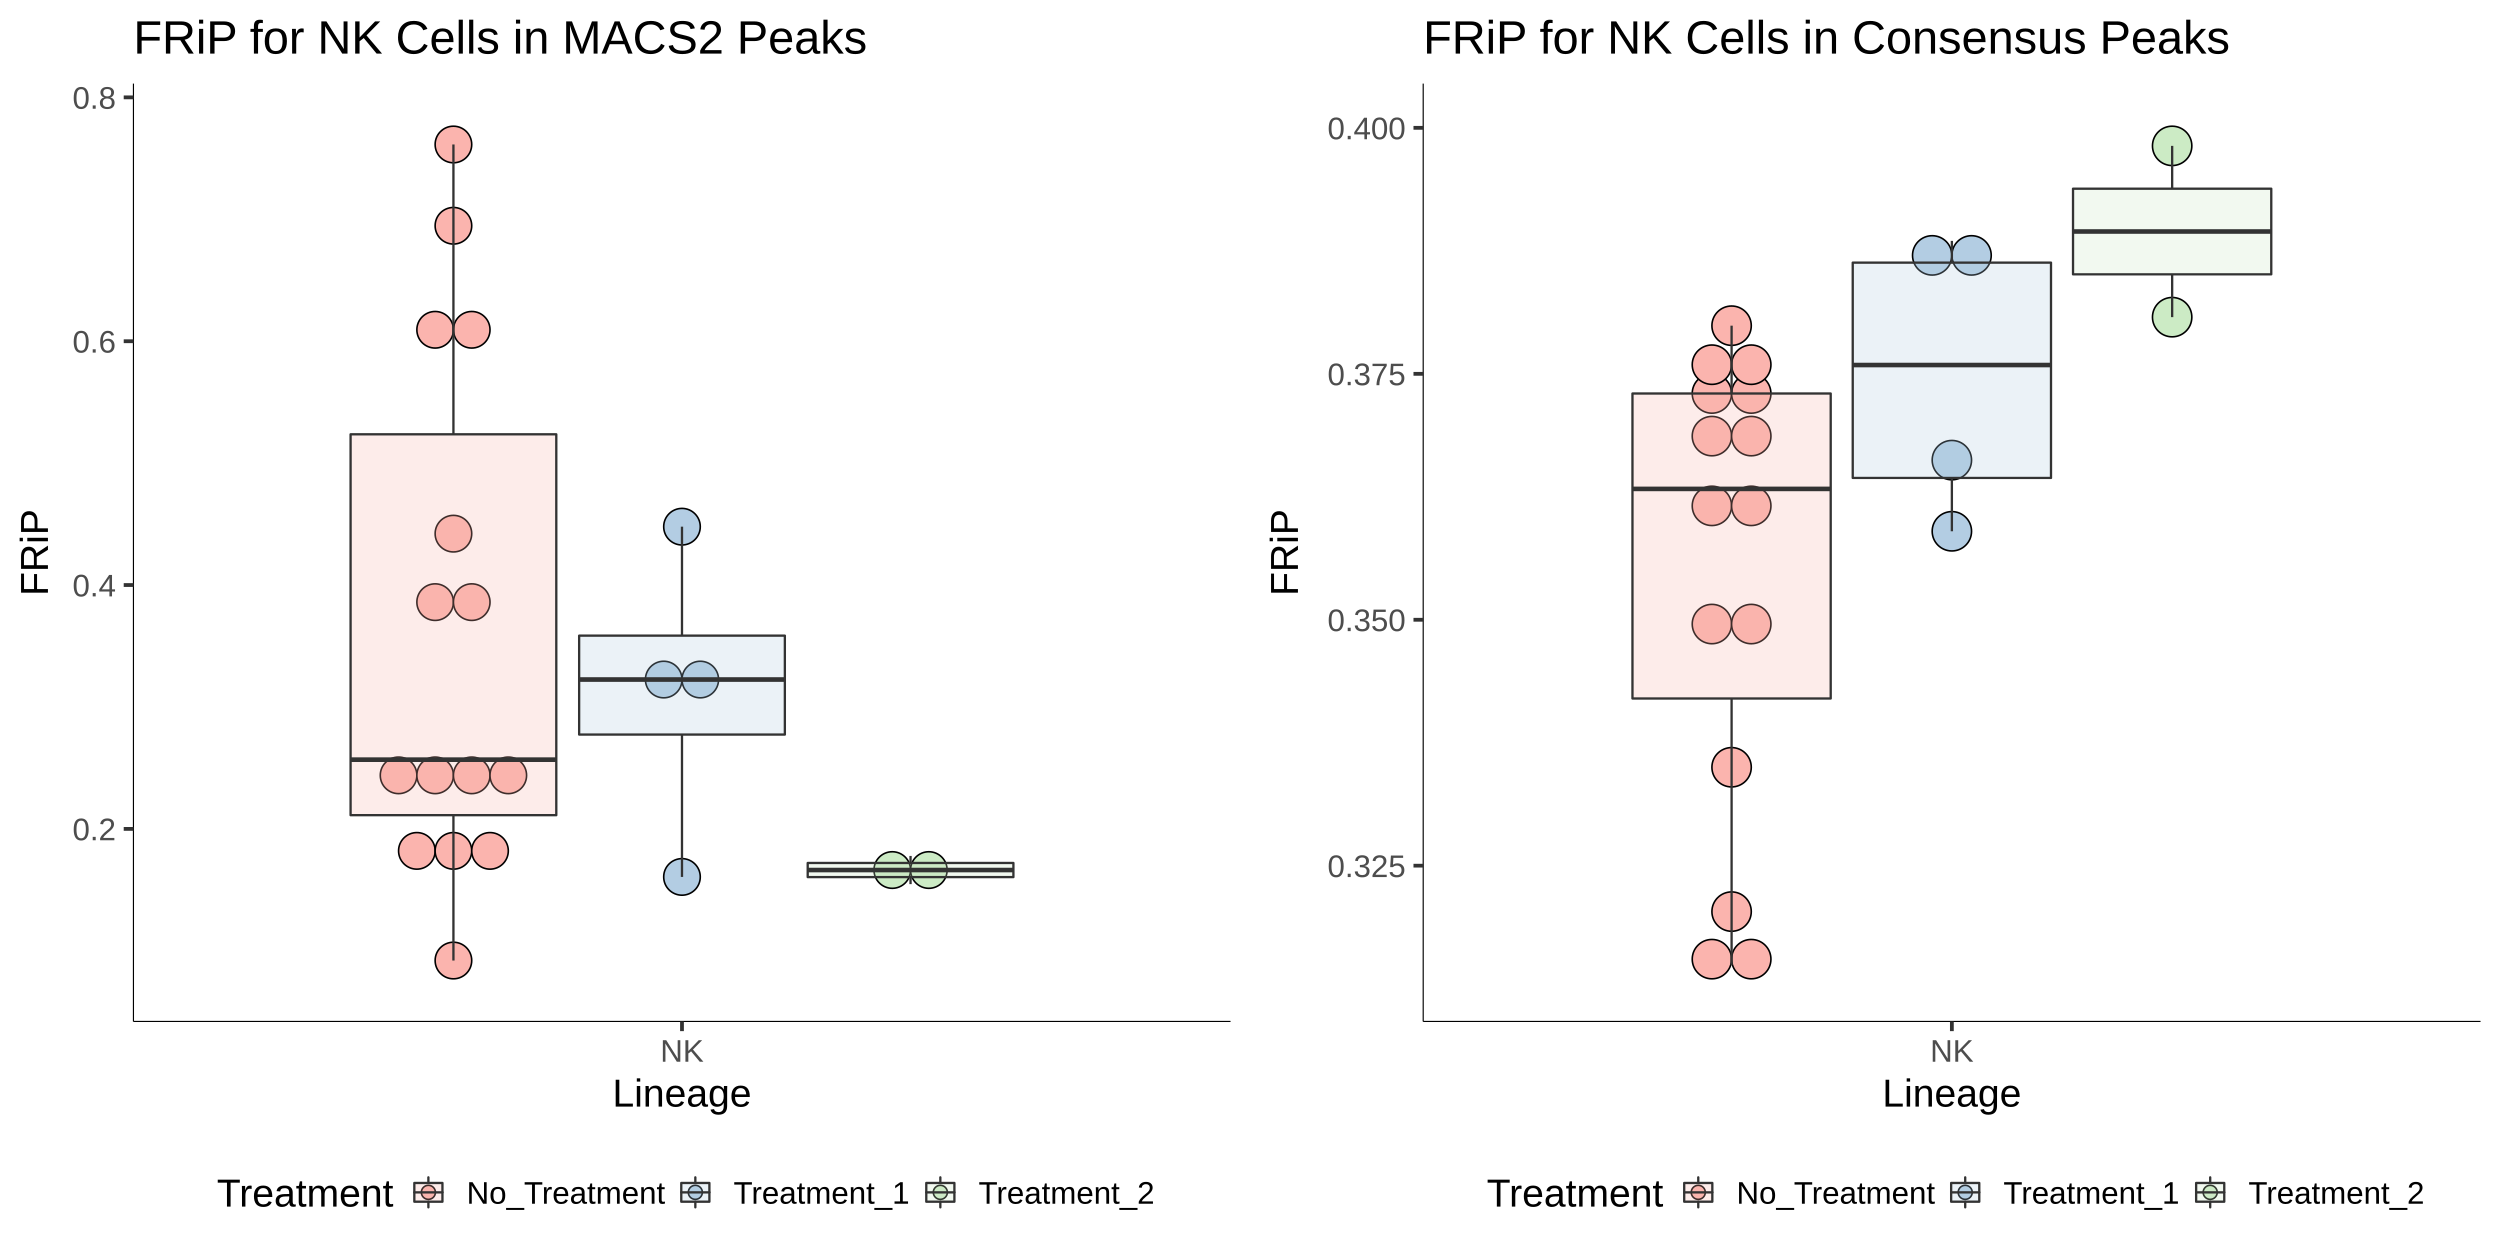
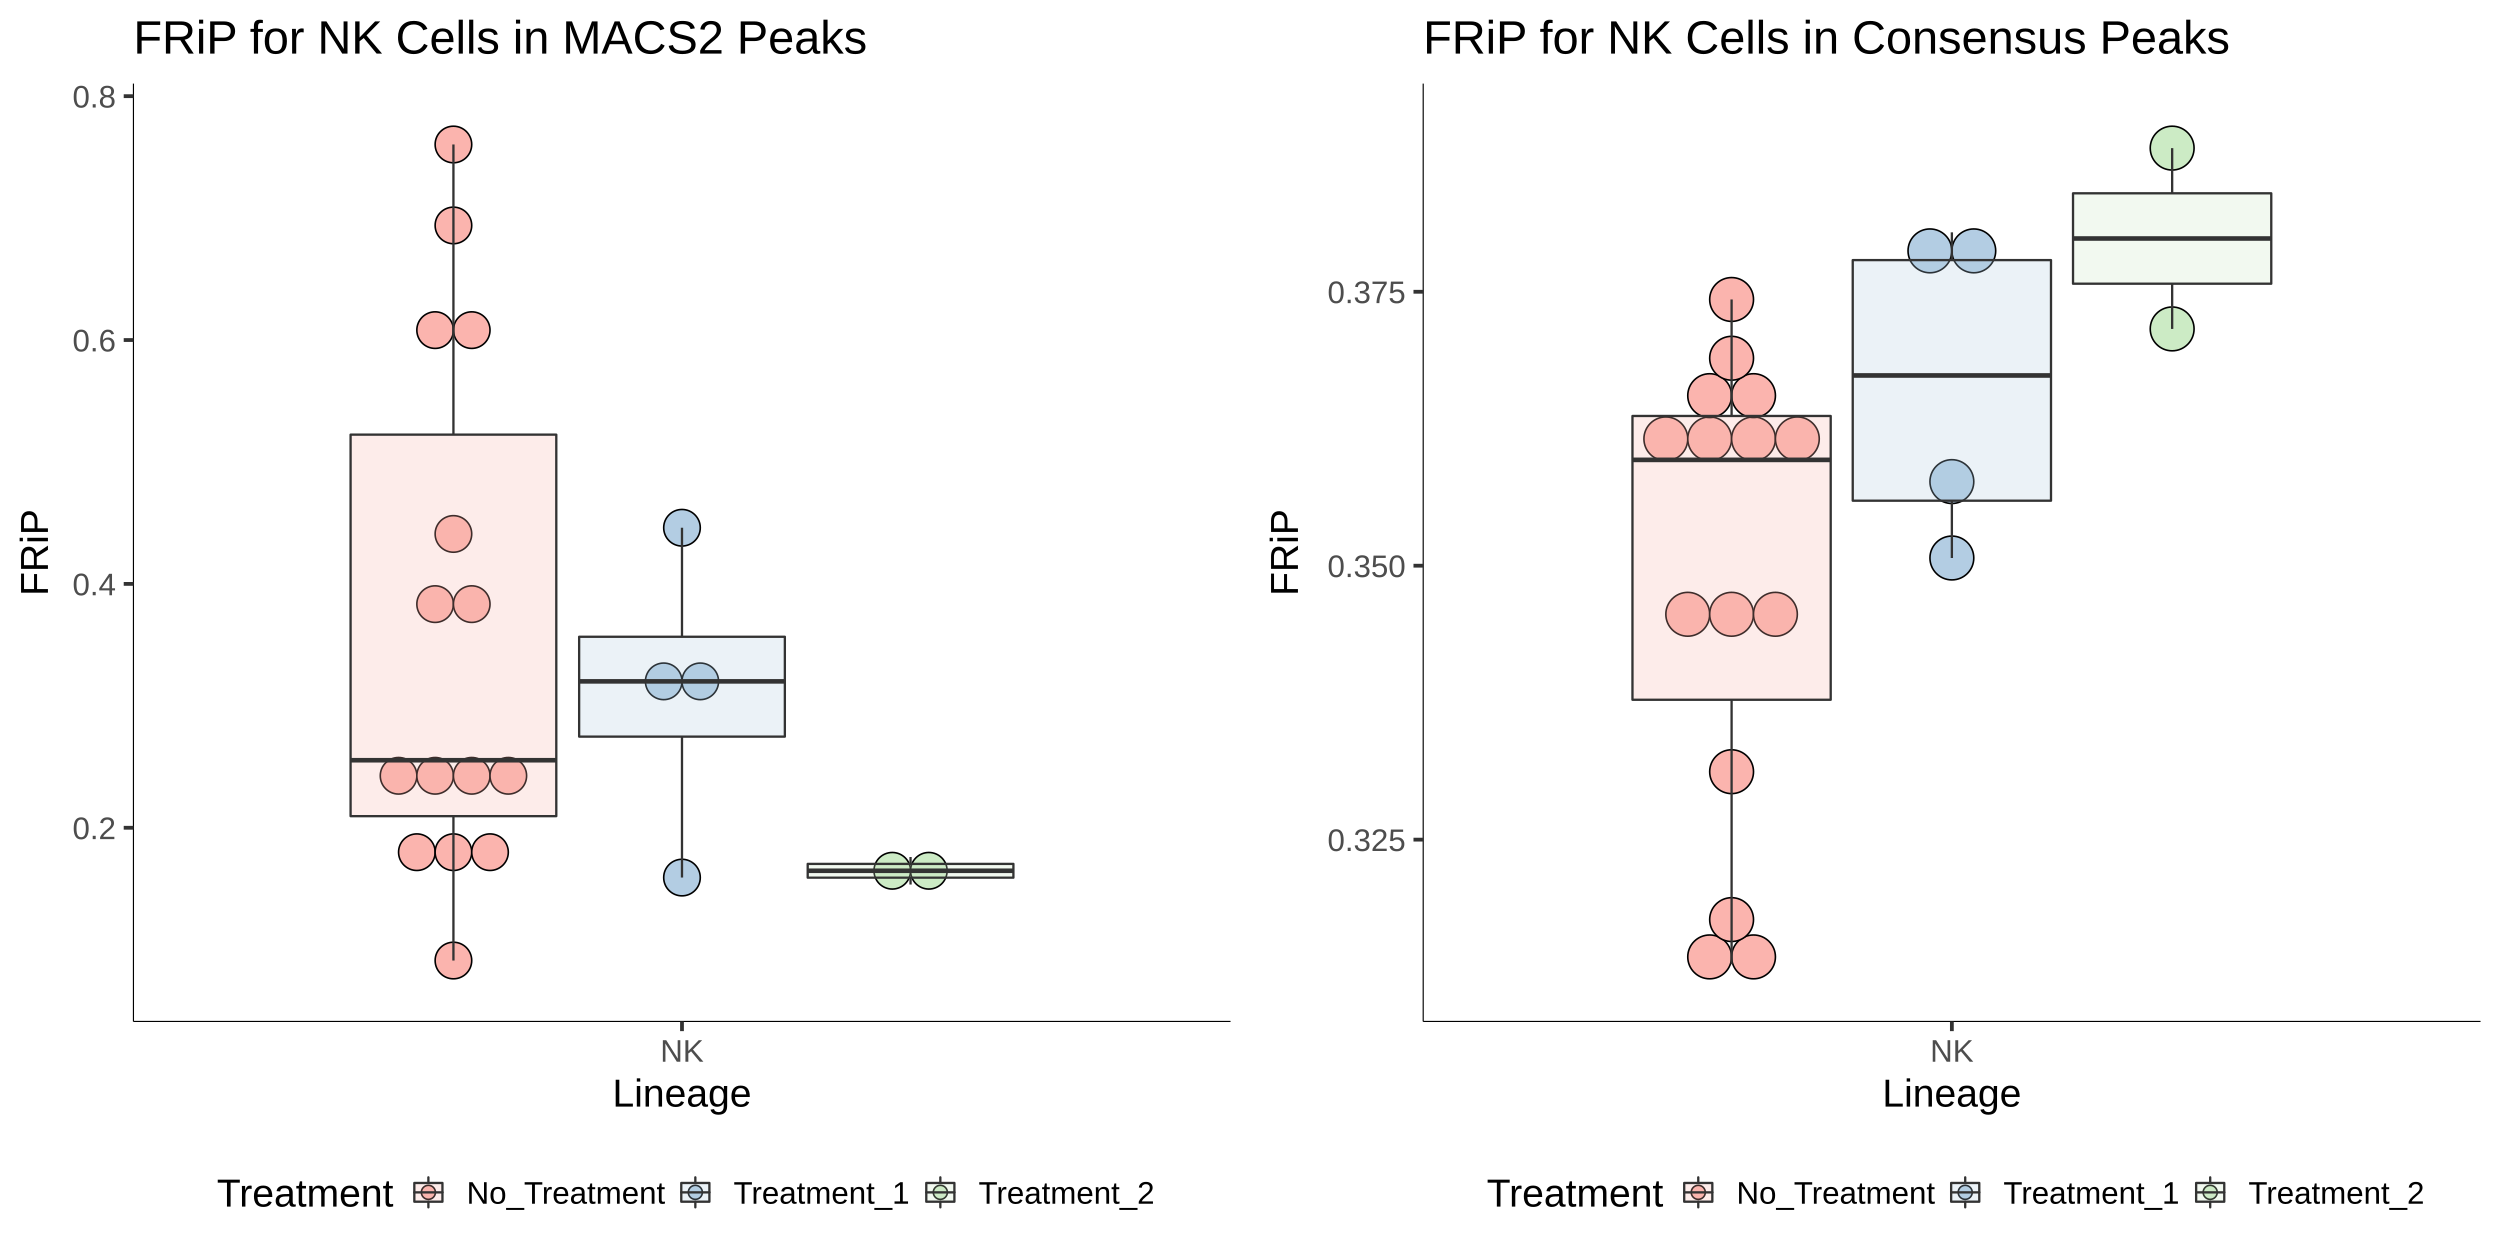
<svg xmlns="http://www.w3.org/2000/svg" class="svglite" width="1152.00pt" height="576.00pt" viewBox="0 0 1152.00 576.00">
  <defs>
    <style type="text/css">
    .svglite line, .svglite polyline, .svglite polygon, .svglite path, .svglite rect, .svglite circle {
      fill: none;
      stroke: #000000;
      stroke-linecap: round;
      stroke-linejoin: round;
      stroke-miterlimit: 10.00;
    }
  </style>
  </defs>
  <rect width="100%" height="100%" style="stroke: none; fill: none;" />
  <defs>
    <clipPath id="cpMC4wMHwxMTUyLjAwfDAuMDB8NTc2LjAw">
      <rect x="0.00" y="0.00" width="1152.00" height="576.00" />
    </clipPath>
  </defs>
  <g clip-path="url(#cpMC4wMHwxMTUyLjAwfDAuMDB8NTc2LjAw)">
</g>
  <defs>
    <clipPath id="cpMC4wMHw1NzYuMDB8MC4wMHw1NzYuMDA=">
      <rect x="0.00" y="0.00" width="576.00" height="576.00" />
    </clipPath>
  </defs>
  <g clip-path="url(#cpMC4wMHw1NzYuMDB8MC4wMHw1NzYuMDA=)">
    <rect x="0.00" y="0.00" width="576.00" height="576.00" style="stroke-width: 1.75; stroke: #FFFFFF; fill: #FFFFFF;" />
  </g>
  <g clip-path="url(#cpMC4wMHwxMTUyLjAwfDAuMDB8NTc2LjAw)">
</g>
  <defs>
    <clipPath id="cpNjEuNDl8NTY3LjAzfDM4LjUxfDQ3MC42OA==">
      <rect x="61.49" y="38.51" width="505.54" height="432.17" />
    </clipPath>
  </defs>
  <g clip-path="url(#cpNjEuNDl8NTY3LjAzfDM4LjUxfDQ3MC42OA==)">
    <rect x="61.49" y="38.51" width="505.54" height="432.17" style="stroke-width: 1.75; stroke: none; fill: #FFFFFF;" />
    <circle cx="208.94" cy="442.61" r="8.43" style="stroke-width: 0.75; fill: #FBB4AE;" />
-     <circle cx="192.09" cy="392.08" r="8.43" style="stroke-width: 0.75; fill: #FBB4AE;" />
-     <circle cx="208.94" cy="392.08" r="8.43" style="stroke-width: 0.75; fill: #FBB4AE;" />
-     <circle cx="225.80" cy="392.08" r="8.43" style="stroke-width: 0.75; fill: #FBB4AE;" />
-     <circle cx="183.66" cy="357.28" r="8.43" style="stroke-width: 0.75; fill: #FBB4AE;" />
-     <circle cx="200.52" cy="357.28" r="8.43" style="stroke-width: 0.75; fill: #FBB4AE;" />
-     <circle cx="217.37" cy="357.28" r="8.43" style="stroke-width: 0.75; fill: #FBB4AE;" />
-     <circle cx="234.22" cy="357.28" r="8.43" style="stroke-width: 0.75; fill: #FBB4AE;" />
-     <circle cx="200.52" cy="277.46" r="8.43" style="stroke-width: 0.75; fill: #FBB4AE;" />
-     <circle cx="217.37" cy="277.46" r="8.43" style="stroke-width: 0.75; fill: #FBB4AE;" />
-     <circle cx="208.94" cy="245.91" r="8.43" style="stroke-width: 0.75; fill: #FBB4AE;" />
-     <circle cx="200.52" cy="151.96" r="8.43" style="stroke-width: 0.75; fill: #FBB4AE;" />
-     <circle cx="217.37" cy="151.96" r="8.43" style="stroke-width: 0.75; fill: #FBB4AE;" />
-     <circle cx="208.94" cy="104.03" r="8.43" style="stroke-width: 0.75; fill: #FBB4AE;" />
+     <circle cx="192.09" cy="392.69" r="8.43" style="stroke-width: 0.75; fill: #FBB4AE;" />
+     <circle cx="208.94" cy="392.69" r="8.43" style="stroke-width: 0.75; fill: #FBB4AE;" />
+     <circle cx="225.80" cy="392.69" r="8.43" style="stroke-width: 0.75; fill: #FBB4AE;" />
+     <circle cx="183.66" cy="357.48" r="8.43" style="stroke-width: 0.75; fill: #FBB4AE;" />
+     <circle cx="200.51" cy="357.48" r="8.43" style="stroke-width: 0.75; fill: #FBB4AE;" />
+     <circle cx="217.37" cy="357.48" r="8.43" style="stroke-width: 0.75; fill: #FBB4AE;" />
+     <circle cx="234.23" cy="357.48" r="8.43" style="stroke-width: 0.75; fill: #FBB4AE;" />
+     <circle cx="200.51" cy="278.38" r="8.43" style="stroke-width: 0.75; fill: #FBB4AE;" />
+     <circle cx="217.37" cy="278.38" r="8.43" style="stroke-width: 0.75; fill: #FBB4AE;" />
+     <circle cx="208.94" cy="246.04" r="8.43" style="stroke-width: 0.75; fill: #FBB4AE;" />
+     <circle cx="200.51" cy="152.12" r="8.43" style="stroke-width: 0.75; fill: #FBB4AE;" />
+     <circle cx="217.37" cy="152.12" r="8.43" style="stroke-width: 0.75; fill: #FBB4AE;" />
+     <circle cx="208.94" cy="103.88" r="8.43" style="stroke-width: 0.75; fill: #FBB4AE;" />
    <circle cx="208.94" cy="66.58" r="8.43" style="stroke-width: 0.75; fill: #FBB4AE;" />
-     <circle cx="314.26" cy="404.08" r="8.43" style="stroke-width: 0.75; fill: #B3CDE3;" />
-     <circle cx="305.84" cy="313.13" r="8.43" style="stroke-width: 0.75; fill: #B3CDE3;" />
-     <circle cx="322.69" cy="313.13" r="8.43" style="stroke-width: 0.75; fill: #B3CDE3;" />
-     <circle cx="314.26" cy="242.70" r="8.43" style="stroke-width: 0.75; fill: #B3CDE3;" />
-     <circle cx="411.16" cy="400.91" r="8.43" style="stroke-width: 0.75; fill: #CCEBC5;" />
-     <circle cx="428.01" cy="400.91" r="8.43" style="stroke-width: 0.75; fill: #CCEBC5;" />
-     <line x1="208.94" y1="200.13" x2="208.94" y2="66.58" style="stroke-width: 1.07; stroke: #333333; stroke-linecap: butt;" />
-     <line x1="208.94" y1="375.64" x2="208.94" y2="442.61" style="stroke-width: 1.07; stroke: #333333; stroke-linecap: butt;" />
-     <polygon points="161.55,200.13 161.55,375.64 256.34,375.64 256.34,200.13 161.55,200.13 " style="stroke-width: 1.07; stroke: #333333; fill: #FBB4AE; fill-opacity: 0.25;" />
-     <line x1="161.55" y1="350.05" x2="256.34" y2="350.05" style="stroke-width: 2.13; stroke: #333333; stroke-linecap: butt;" />
-     <line x1="314.26" y1="292.91" x2="314.26" y2="242.70" style="stroke-width: 1.07; stroke: #333333; stroke-linecap: butt;" />
-     <line x1="314.26" y1="338.49" x2="314.26" y2="404.08" style="stroke-width: 1.07; stroke: #333333; stroke-linecap: butt;" />
-     <polygon points="266.87,292.91 266.87,338.49 361.66,338.49 361.66,292.91 266.87,292.91 " style="stroke-width: 1.07; stroke: #333333; fill: #B3CDE3; fill-opacity: 0.25;" />
-     <line x1="266.87" y1="313.13" x2="361.66" y2="313.13" style="stroke-width: 2.13; stroke: #333333; stroke-linecap: butt;" />
-     <line x1="419.58" y1="397.66" x2="419.58" y2="394.41" style="stroke-width: 1.07; stroke: #333333; stroke-linecap: butt;" />
-     <line x1="419.58" y1="404.17" x2="419.58" y2="407.42" style="stroke-width: 1.07; stroke: #333333; stroke-linecap: butt;" />
-     <polygon points="372.19,397.66 372.19,404.17 466.98,404.17 466.98,397.66 372.19,397.66 " style="stroke-width: 1.07; stroke: #333333; fill: #CCEBC5; fill-opacity: 0.25;" />
-     <line x1="372.19" y1="400.91" x2="466.98" y2="400.91" style="stroke-width: 2.13; stroke: #333333; stroke-linecap: butt;" />
+     <circle cx="314.26" cy="404.38" r="8.43" style="stroke-width: 0.75; fill: #B3CDE3;" />
+     <circle cx="305.84" cy="313.97" r="8.43" style="stroke-width: 0.75; fill: #B3CDE3;" />
+     <circle cx="322.69" cy="313.97" r="8.43" style="stroke-width: 0.75; fill: #B3CDE3;" />
+     <circle cx="314.26" cy="243.19" r="8.43" style="stroke-width: 0.75; fill: #B3CDE3;" />
+     <circle cx="411.16" cy="401.25" r="8.43" style="stroke-width: 0.75; fill: #CCEBC5;" />
+     <circle cx="428.01" cy="401.25" r="8.43" style="stroke-width: 0.75; fill: #CCEBC5;" />
+     <line x1="208.94" y1="200.29" x2="208.94" y2="66.58" style="stroke-width: 1.07; stroke: #333333; stroke-linecap: butt;" />
+     <line x1="208.94" y1="376.08" x2="208.94" y2="442.61" style="stroke-width: 1.07; stroke: #333333; stroke-linecap: butt;" />
+     <polygon points="161.55,200.29 161.55,376.08 256.34,376.08 256.34,200.29 161.55,200.29 " style="stroke-width: 1.07; stroke: #333333; fill: #FBB4AE; fill-opacity: 0.25;" />
+     <line x1="161.55" y1="350.32" x2="256.34" y2="350.32" style="stroke-width: 2.13; stroke: #333333; stroke-linecap: butt;" />
+     <line x1="314.26" y1="293.42" x2="314.26" y2="243.19" style="stroke-width: 1.07; stroke: #333333; stroke-linecap: butt;" />
+     <line x1="314.26" y1="339.43" x2="314.26" y2="404.38" style="stroke-width: 1.07; stroke: #333333; stroke-linecap: butt;" />
+     <polygon points="266.87,293.42 266.87,339.43 361.66,339.43 361.66,293.42 266.87,293.42 " style="stroke-width: 1.07; stroke: #333333; fill: #B3CDE3; fill-opacity: 0.25;" />
+     <line x1="266.87" y1="313.97" x2="361.66" y2="313.97" style="stroke-width: 2.13; stroke: #333333; stroke-linecap: butt;" />
+     <line x1="419.58" y1="398.08" x2="419.58" y2="394.90" style="stroke-width: 1.07; stroke: #333333; stroke-linecap: butt;" />
+     <line x1="419.58" y1="404.43" x2="419.58" y2="407.60" style="stroke-width: 1.07; stroke: #333333; stroke-linecap: butt;" />
+     <polygon points="372.19,398.08 372.19,404.43 466.98,404.43 466.98,398.08 372.19,398.08 " style="stroke-width: 1.07; stroke: #333333; fill: #CCEBC5; fill-opacity: 0.25;" />
+     <line x1="372.19" y1="401.25" x2="466.98" y2="401.25" style="stroke-width: 2.13; stroke: #333333; stroke-linecap: butt;" />
  </g>
  <g clip-path="url(#cpMC4wMHwxMTUyLjAwfDAuMDB8NTc2LjAw)">
    <polyline points="61.49,470.68 61.49,38.51 " style="stroke-width: 0.53; stroke-linecap: butt;" />
-     <text x="53.42" y="387.19" text-anchor="end" style="font-size: 14.40px; fill: #4D4D4D; font-family: Arimo;" textLength="22.89px" lengthAdjust="spacingAndGlyphs">0.2</text>
-     <text x="53.42" y="274.83" text-anchor="end" style="font-size: 14.40px; fill: #4D4D4D; font-family: Arimo;" textLength="22.89px" lengthAdjust="spacingAndGlyphs">0.4</text>
-     <text x="53.42" y="162.48" text-anchor="end" style="font-size: 14.40px; fill: #4D4D4D; font-family: Arimo;" textLength="22.89px" lengthAdjust="spacingAndGlyphs">0.6</text>
-     <text x="53.42" y="50.12" text-anchor="end" style="font-size: 14.40px; fill: #4D4D4D; font-family: Arimo;" textLength="22.89px" lengthAdjust="spacingAndGlyphs">0.8</text>
-     <polyline points="57.01,381.95 61.49,381.95 " style="stroke-width: 1.75; stroke: #333333; stroke-linecap: butt;" />
-     <polyline points="57.01,269.59 61.49,269.59 " style="stroke-width: 1.75; stroke: #333333; stroke-linecap: butt;" />
-     <polyline points="57.01,157.23 61.49,157.23 " style="stroke-width: 1.75; stroke: #333333; stroke-linecap: butt;" />
-     <polyline points="57.01,44.87 61.49,44.87 " style="stroke-width: 1.75; stroke: #333333; stroke-linecap: butt;" />
+     <text x="53.42" y="386.68" text-anchor="end" style="font-size: 14.40px; fill: #4D4D4D; font-family: Arimo;" textLength="22.89px" lengthAdjust="spacingAndGlyphs">0.2</text>
+     <text x="53.42" y="274.31" text-anchor="end" style="font-size: 14.40px; fill: #4D4D4D; font-family: Arimo;" textLength="22.89px" lengthAdjust="spacingAndGlyphs">0.4</text>
+     <text x="53.42" y="161.94" text-anchor="end" style="font-size: 14.40px; fill: #4D4D4D; font-family: Arimo;" textLength="22.89px" lengthAdjust="spacingAndGlyphs">0.6</text>
+     <text x="53.42" y="49.56" text-anchor="end" style="font-size: 14.40px; fill: #4D4D4D; font-family: Arimo;" textLength="22.89px" lengthAdjust="spacingAndGlyphs">0.8</text>
+     <polyline points="57.01,381.44 61.49,381.44 " style="stroke-width: 1.75; stroke: #333333; stroke-linecap: butt;" />
+     <polyline points="57.01,269.06 61.49,269.06 " style="stroke-width: 1.75; stroke: #333333; stroke-linecap: butt;" />
+     <polyline points="57.01,156.69 61.49,156.69 " style="stroke-width: 1.75; stroke: #333333; stroke-linecap: butt;" />
+     <polyline points="57.01,44.32 61.49,44.32 " style="stroke-width: 1.75; stroke: #333333; stroke-linecap: butt;" />
    <polyline points="61.49,470.68 567.03,470.68 " style="stroke-width: 0.53; stroke-linecap: butt;" />
    <polyline points="314.26,475.16 314.26,470.68 " style="stroke-width: 1.75; stroke: #333333; stroke-linecap: butt;" />
    <text x="314.26" y="489.24" text-anchor="middle" style="font-size: 14.40px; fill: #4D4D4D; font-family: Arimo;" textLength="20.20px" lengthAdjust="spacingAndGlyphs">NK</text>
    <text x="314.26" y="509.93" text-anchor="middle" style="font-size: 18.00px; font-family: Arimo;" textLength="71.04px" lengthAdjust="spacingAndGlyphs">Lineage</text>
    <text transform="translate(22.09,254.60) rotate(-90)" text-anchor="middle" style="font-size: 18.00px; font-family: Arimo;" textLength="38.72px" lengthAdjust="spacingAndGlyphs">FRiP</text>
    <rect x="90.96" y="531.82" width="446.60" height="35.21" style="stroke-width: 1.75; stroke: none; fill: #FFFFFF;" />
    <text x="99.93" y="555.99" style="font-size: 18.00px; font-family: Arimo;" textLength="91.58px" lengthAdjust="spacingAndGlyphs">Treatment</text>
    <rect x="188.76" y="540.79" width="17.28" height="17.28" style="stroke-width: 1.75; stroke: none; fill: #FFFFFF;" />
    <circle cx="197.40" cy="549.43" r="3.24" style="stroke-width: 0.75; fill: #FBB4AE;" />
    <polyline points="197.40,556.34 197.40,553.75 " style="stroke-width: 1.07; stroke: #333333;" />
    <polyline points="197.40,545.11 197.40,542.52 " style="stroke-width: 1.07; stroke: #333333;" />
    <rect x="190.92" y="545.11" width="12.96" height="8.64" style="stroke-width: 1.07; stroke: #333333; fill: #FBB4AE; fill-opacity: 0.25;" />
    <polyline points="190.92,549.43 203.88,549.43 " style="stroke-width: 1.07; stroke: #333333;" />
    <rect x="311.77" y="540.79" width="17.28" height="17.28" style="stroke-width: 1.75; stroke: none; fill: #FFFFFF;" />
    <circle cx="320.41" cy="549.43" r="3.24" style="stroke-width: 0.75; fill: #B3CDE3;" />
    <polyline points="320.41,556.34 320.41,553.75 " style="stroke-width: 1.07; stroke: #333333;" />
    <polyline points="320.41,545.11 320.41,542.52 " style="stroke-width: 1.07; stroke: #333333;" />
    <rect x="313.93" y="545.11" width="12.96" height="8.64" style="stroke-width: 1.07; stroke: #333333; fill: #B3CDE3; fill-opacity: 0.25;" />
    <polyline points="313.93,549.43 326.89,549.43 " style="stroke-width: 1.07; stroke: #333333;" />
    <rect x="424.67" y="540.79" width="17.28" height="17.28" style="stroke-width: 1.75; stroke: none; fill: #FFFFFF;" />
    <circle cx="433.31" cy="549.43" r="3.24" style="stroke-width: 0.75; fill: #CCEBC5;" />
    <polyline points="433.31,556.34 433.31,553.75 " style="stroke-width: 1.07; stroke: #333333;" />
    <polyline points="433.31,545.11 433.31,542.52 " style="stroke-width: 1.07; stroke: #333333;" />
    <rect x="426.83" y="545.11" width="12.96" height="8.64" style="stroke-width: 1.07; stroke: #333333; fill: #CCEBC5; fill-opacity: 0.25;" />
    <polyline points="426.83,549.43 439.79,549.43 " style="stroke-width: 1.07; stroke: #333333;" />
    <text x="215.01" y="554.67" style="font-size: 14.40px; font-family: Arimo;" textLength="100.01px" lengthAdjust="spacingAndGlyphs">No_Treatment</text>
    <text x="338.01" y="554.67" style="font-size: 14.40px; font-family: Arimo;" textLength="89.60px" lengthAdjust="spacingAndGlyphs">Treatment_1</text>
    <text x="450.91" y="554.67" style="font-size: 14.40px; font-family: Arimo;" textLength="89.60px" lengthAdjust="spacingAndGlyphs">Treatment_2</text>
    <text x="61.49" y="24.71" style="font-size: 21.60px; font-family: Arimo;" textLength="356.97px" lengthAdjust="spacingAndGlyphs">FRiP for NK Cells in MACS2 Peaks</text>
  </g>
  <defs>
    <clipPath id="cpNTc2LjAwfDExNTIuMDB8MC4wMHw1NzYuMDA=">
      <rect x="576.00" y="0.00" width="576.00" height="576.00" />
    </clipPath>
  </defs>
  <g clip-path="url(#cpNTc2LjAwfDExNTIuMDB8MC4wMHw1NzYuMDA=)">
    <rect x="576.00" y="0.00" width="576.00" height="576.00" style="stroke-width: 1.75; stroke: #FFFFFF; fill: #FFFFFF;" />
  </g>
  <g clip-path="url(#cpMC4wMHwxMTUyLjAwfDAuMDB8NTc2LjAw)">
</g>
  <defs>
    <clipPath id="cpNjU1LjgxfDExNDMuMDN8MzguNTF8NDcwLjY4">
      <rect x="655.81" y="38.51" width="487.22" height="432.17" />
    </clipPath>
  </defs>
  <g clip-path="url(#cpNjU1LjgxfDExNDMuMDN8MzguNTF8NDcwLjY4)">
    <rect x="655.81" y="38.51" width="487.22" height="432.17" style="stroke-width: 1.75; stroke: none; fill: #FFFFFF;" />
-     <circle cx="788.85" cy="441.97" r="9.07" style="stroke-width: 0.75; fill: #FBB4AE;" />
-     <circle cx="806.98" cy="441.97" r="9.07" style="stroke-width: 0.75; fill: #FBB4AE;" />
-     <circle cx="797.92" cy="420.06" r="9.07" style="stroke-width: 0.75; fill: #FBB4AE;" />
-     <circle cx="797.92" cy="353.55" r="9.07" style="stroke-width: 0.75; fill: #FBB4AE;" />
-     <circle cx="788.85" cy="287.56" r="9.07" style="stroke-width: 0.75; fill: #FBB4AE;" />
-     <circle cx="806.98" cy="287.56" r="9.07" style="stroke-width: 0.75; fill: #FBB4AE;" />
-     <circle cx="788.85" cy="233.10" r="9.07" style="stroke-width: 0.75; fill: #FBB4AE;" />
-     <circle cx="806.98" cy="233.10" r="9.07" style="stroke-width: 0.75; fill: #FBB4AE;" />
-     <circle cx="788.85" cy="200.96" r="9.07" style="stroke-width: 0.75; fill: #FBB4AE;" />
-     <circle cx="806.98" cy="200.96" r="9.07" style="stroke-width: 0.75; fill: #FBB4AE;" />
-     <circle cx="788.85" cy="181.33" r="9.07" style="stroke-width: 0.75; fill: #FBB4AE;" />
-     <circle cx="806.98" cy="181.33" r="9.07" style="stroke-width: 0.75; fill: #FBB4AE;" />
-     <circle cx="788.85" cy="168.05" r="9.07" style="stroke-width: 0.75; fill: #FBB4AE;" />
-     <circle cx="806.98" cy="168.05" r="9.07" style="stroke-width: 0.75; fill: #FBB4AE;" />
-     <circle cx="797.92" cy="150.08" r="9.07" style="stroke-width: 0.75; fill: #FBB4AE;" />
-     <circle cx="899.42" cy="244.81" r="9.07" style="stroke-width: 0.75; fill: #B3CDE3;" />
-     <circle cx="899.42" cy="212.03" r="9.07" style="stroke-width: 0.75; fill: #B3CDE3;" />
-     <circle cx="890.36" cy="117.68" r="9.07" style="stroke-width: 0.75; fill: #B3CDE3;" />
-     <circle cx="908.49" cy="117.68" r="9.07" style="stroke-width: 0.75; fill: #B3CDE3;" />
-     <circle cx="1000.93" cy="146.14" r="9.07" style="stroke-width: 0.75; fill: #CCEBC5;" />
-     <circle cx="1000.93" cy="67.22" r="9.07" style="stroke-width: 0.75; fill: #CCEBC5;" />
-     <line x1="797.92" y1="181.33" x2="797.92" y2="150.08" style="stroke-width: 1.07; stroke: #333333; stroke-linecap: butt;" />
-     <line x1="797.92" y1="321.87" x2="797.92" y2="444.70" style="stroke-width: 1.07; stroke: #333333; stroke-linecap: butt;" />
-     <polygon points="752.24,181.33 752.24,321.87 843.59,321.87 843.59,181.33 752.24,181.33 " style="stroke-width: 1.07; stroke: #333333; fill: #FBB4AE; fill-opacity: 0.25;" />
-     <line x1="752.24" y1="225.29" x2="843.59" y2="225.29" style="stroke-width: 2.13; stroke: #333333; stroke-linecap: butt;" />
-     <line x1="899.42" y1="121.02" x2="899.42" y2="111.00" style="stroke-width: 1.07; stroke: #333333; stroke-linecap: butt;" />
-     <line x1="899.42" y1="220.23" x2="899.42" y2="244.81" style="stroke-width: 1.07; stroke: #333333; stroke-linecap: butt;" />
-     <polygon points="853.74,121.02 853.74,220.23 945.10,220.23 945.10,121.02 853.74,121.02 " style="stroke-width: 1.07; stroke: #333333; fill: #B3CDE3; fill-opacity: 0.25;" />
-     <line x1="853.74" y1="168.20" x2="945.10" y2="168.20" style="stroke-width: 2.13; stroke: #333333; stroke-linecap: butt;" />
-     <line x1="1000.93" y1="86.95" x2="1000.93" y2="67.22" style="stroke-width: 1.07; stroke: #333333; stroke-linecap: butt;" />
-     <line x1="1000.93" y1="126.41" x2="1000.93" y2="146.14" style="stroke-width: 1.07; stroke: #333333; stroke-linecap: butt;" />
-     <polygon points="955.25,86.95 955.25,126.41 1046.60,126.41 1046.60,86.95 955.25,86.95 " style="stroke-width: 1.07; stroke: #333333; fill: #CCEBC5; fill-opacity: 0.25;" />
-     <line x1="955.25" y1="106.68" x2="1046.60" y2="106.68" style="stroke-width: 2.13; stroke: #333333; stroke-linecap: butt;" />
+     <circle cx="787.82" cy="440.94" r="10.10" style="stroke-width: 0.75; fill: #FBB4AE;" />
+     <circle cx="808.02" cy="440.94" r="10.10" style="stroke-width: 0.75; fill: #FBB4AE;" />
+     <circle cx="797.92" cy="423.75" r="10.10" style="stroke-width: 0.75; fill: #FBB4AE;" />
+     <circle cx="797.92" cy="355.60" r="10.10" style="stroke-width: 0.75; fill: #FBB4AE;" />
+     <circle cx="777.72" cy="283.06" r="10.10" style="stroke-width: 0.75; fill: #FBB4AE;" />
+     <circle cx="797.92" cy="283.06" r="10.10" style="stroke-width: 0.75; fill: #FBB4AE;" />
+     <circle cx="818.11" cy="283.06" r="10.10" style="stroke-width: 0.75; fill: #FBB4AE;" />
+     <circle cx="767.62" cy="202.23" r="10.10" style="stroke-width: 0.75; fill: #FBB4AE;" />
+     <circle cx="787.82" cy="202.23" r="10.10" style="stroke-width: 0.75; fill: #FBB4AE;" />
+     <circle cx="808.02" cy="202.23" r="10.10" style="stroke-width: 0.75; fill: #FBB4AE;" />
+     <circle cx="828.21" cy="202.23" r="10.10" style="stroke-width: 0.75; fill: #FBB4AE;" />
+     <circle cx="787.82" cy="182.31" r="10.10" style="stroke-width: 0.75; fill: #FBB4AE;" />
+     <circle cx="808.02" cy="182.31" r="10.10" style="stroke-width: 0.75; fill: #FBB4AE;" />
+     <circle cx="797.92" cy="165.08" r="10.10" style="stroke-width: 0.75; fill: #FBB4AE;" />
+     <circle cx="797.92" cy="138.00" r="10.10" style="stroke-width: 0.75; fill: #FBB4AE;" />
+     <circle cx="899.42" cy="257.12" r="10.10" style="stroke-width: 0.75; fill: #B3CDE3;" />
+     <circle cx="899.42" cy="221.92" r="10.10" style="stroke-width: 0.75; fill: #B3CDE3;" />
+     <circle cx="889.32" cy="115.60" r="10.10" style="stroke-width: 0.75; fill: #B3CDE3;" />
+     <circle cx="909.52" cy="115.60" r="10.10" style="stroke-width: 0.75; fill: #B3CDE3;" />
+     <circle cx="1000.93" cy="151.56" r="10.10" style="stroke-width: 0.75; fill: #CCEBC5;" />
+     <circle cx="1000.93" cy="68.25" r="10.10" style="stroke-width: 0.75; fill: #CCEBC5;" />
+     <line x1="797.92" y1="191.69" x2="797.92" y2="138.00" style="stroke-width: 1.07; stroke: #333333; stroke-linecap: butt;" />
+     <line x1="797.92" y1="322.45" x2="797.92" y2="444.29" style="stroke-width: 1.07; stroke: #333333; stroke-linecap: butt;" />
+     <polygon points="752.24,191.69 752.24,322.45 843.59,322.45 843.59,191.69 752.24,191.69 " style="stroke-width: 1.07; stroke: #333333; fill: #FBB4AE; fill-opacity: 0.25;" />
+     <line x1="752.24" y1="211.91" x2="843.59" y2="211.91" style="stroke-width: 2.13; stroke: #333333; stroke-linecap: butt;" />
+     <line x1="899.42" y1="119.86" x2="899.42" y2="107.07" style="stroke-width: 1.07; stroke: #333333; stroke-linecap: butt;" />
+     <line x1="899.42" y1="230.72" x2="899.42" y2="257.12" style="stroke-width: 1.07; stroke: #333333; stroke-linecap: butt;" />
+     <polygon points="853.74,119.86 853.74,230.72 945.10,230.72 945.10,119.86 853.74,119.86 " style="stroke-width: 1.07; stroke: #333333; fill: #B3CDE3; fill-opacity: 0.25;" />
+     <line x1="853.74" y1="173.02" x2="945.10" y2="173.02" style="stroke-width: 2.13; stroke: #333333; stroke-linecap: butt;" />
+     <line x1="1000.93" y1="89.08" x2="1000.93" y2="68.25" style="stroke-width: 1.07; stroke: #333333; stroke-linecap: butt;" />
+     <line x1="1000.93" y1="130.74" x2="1000.93" y2="151.56" style="stroke-width: 1.07; stroke: #333333; stroke-linecap: butt;" />
+     <polygon points="955.25,89.08 955.25,130.74 1046.60,130.74 1046.60,89.08 955.25,89.08 " style="stroke-width: 1.07; stroke: #333333; fill: #CCEBC5; fill-opacity: 0.25;" />
+     <line x1="955.25" y1="109.91" x2="1046.60" y2="109.91" style="stroke-width: 2.13; stroke: #333333; stroke-linecap: butt;" />
  </g>
  <g clip-path="url(#cpMC4wMHwxMTUyLjAwfDAuMDB8NTc2LjAw)">
    <polyline points="655.81,470.68 655.81,38.51 " style="stroke-width: 0.53; stroke-linecap: butt;" />
-     <text x="647.74" y="404.15" text-anchor="end" style="font-size: 14.40px; fill: #4D4D4D; font-family: Arimo;" textLength="41.21px" lengthAdjust="spacingAndGlyphs">0.325</text>
-     <text x="647.74" y="290.82" text-anchor="end" style="font-size: 14.40px; fill: #4D4D4D; font-family: Arimo;" textLength="41.21px" lengthAdjust="spacingAndGlyphs">0.350</text>
-     <text x="647.74" y="177.50" text-anchor="end" style="font-size: 14.40px; fill: #4D4D4D; font-family: Arimo;" textLength="41.21px" lengthAdjust="spacingAndGlyphs">0.375</text>
-     <text x="647.74" y="64.17" text-anchor="end" style="font-size: 14.40px; fill: #4D4D4D; font-family: Arimo;" textLength="41.21px" lengthAdjust="spacingAndGlyphs">0.400</text>
-     <polyline points="651.33,398.90 655.81,398.90 " style="stroke-width: 1.75; stroke: #333333; stroke-linecap: butt;" />
-     <polyline points="651.33,285.58 655.81,285.58 " style="stroke-width: 1.75; stroke: #333333; stroke-linecap: butt;" />
-     <polyline points="651.33,172.25 655.81,172.25 " style="stroke-width: 1.75; stroke: #333333; stroke-linecap: butt;" />
-     <polyline points="651.33,58.92 655.81,58.92 " style="stroke-width: 1.75; stroke: #333333; stroke-linecap: butt;" />
+     <text x="647.74" y="392.15" text-anchor="end" style="font-size: 14.40px; fill: #4D4D4D; font-family: Arimo;" textLength="41.21px" lengthAdjust="spacingAndGlyphs">0.325</text>
+     <text x="647.74" y="265.92" text-anchor="end" style="font-size: 14.40px; fill: #4D4D4D; font-family: Arimo;" textLength="41.21px" lengthAdjust="spacingAndGlyphs">0.350</text>
+     <text x="647.74" y="139.68" text-anchor="end" style="font-size: 14.40px; fill: #4D4D4D; font-family: Arimo;" textLength="41.21px" lengthAdjust="spacingAndGlyphs">0.375</text>
+     <polyline points="651.33,386.91 655.81,386.91 " style="stroke-width: 1.75; stroke: #333333; stroke-linecap: butt;" />
+     <polyline points="651.33,260.67 655.81,260.67 " style="stroke-width: 1.75; stroke: #333333; stroke-linecap: butt;" />
+     <polyline points="651.33,134.44 655.81,134.44 " style="stroke-width: 1.75; stroke: #333333; stroke-linecap: butt;" />
    <polyline points="655.81,470.68 1143.03,470.68 " style="stroke-width: 0.53; stroke-linecap: butt;" />
    <polyline points="899.42,475.16 899.42,470.68 " style="stroke-width: 1.75; stroke: #333333; stroke-linecap: butt;" />
    <text x="899.42" y="489.24" text-anchor="middle" style="font-size: 14.40px; fill: #4D4D4D; font-family: Arimo;" textLength="20.20px" lengthAdjust="spacingAndGlyphs">NK</text>
    <text x="899.42" y="509.93" text-anchor="middle" style="font-size: 18.00px; font-family: Arimo;" textLength="71.04px" lengthAdjust="spacingAndGlyphs">Lineage</text>
    <text transform="translate(598.09,254.60) rotate(-90)" text-anchor="middle" style="font-size: 18.00px; font-family: Arimo;" textLength="38.72px" lengthAdjust="spacingAndGlyphs">FRiP</text>
    <rect x="676.12" y="531.82" width="446.60" height="35.21" style="stroke-width: 1.75; stroke: none; fill: #FFFFFF;" />
    <text x="685.09" y="555.99" style="font-size: 18.00px; font-family: Arimo;" textLength="91.58px" lengthAdjust="spacingAndGlyphs">Treatment</text>
    <rect x="773.92" y="540.79" width="17.28" height="17.28" style="stroke-width: 1.75; stroke: none; fill: #FFFFFF;" />
    <circle cx="782.56" cy="549.43" r="3.24" style="stroke-width: 0.75; fill: #FBB4AE;" />
    <polyline points="782.56,556.34 782.56,553.75 " style="stroke-width: 1.07; stroke: #333333;" />
    <polyline points="782.56,545.11 782.56,542.52 " style="stroke-width: 1.07; stroke: #333333;" />
    <rect x="776.08" y="545.11" width="12.96" height="8.64" style="stroke-width: 1.07; stroke: #333333; fill: #FBB4AE; fill-opacity: 0.25;" />
    <polyline points="776.08,549.43 789.04,549.43 " style="stroke-width: 1.07; stroke: #333333;" />
    <rect x="896.93" y="540.79" width="17.28" height="17.28" style="stroke-width: 1.75; stroke: none; fill: #FFFFFF;" />
    <circle cx="905.57" cy="549.43" r="3.24" style="stroke-width: 0.75; fill: #B3CDE3;" />
    <polyline points="905.57,556.34 905.57,553.75 " style="stroke-width: 1.07; stroke: #333333;" />
    <polyline points="905.57,545.11 905.57,542.52 " style="stroke-width: 1.07; stroke: #333333;" />
    <rect x="899.09" y="545.11" width="12.96" height="8.64" style="stroke-width: 1.07; stroke: #333333; fill: #B3CDE3; fill-opacity: 0.25;" />
    <polyline points="899.09,549.43 912.05,549.43 " style="stroke-width: 1.07; stroke: #333333;" />
    <rect x="1009.82" y="540.79" width="17.28" height="17.28" style="stroke-width: 1.75; stroke: none; fill: #FFFFFF;" />
    <circle cx="1018.46" cy="549.43" r="3.24" style="stroke-width: 0.75; fill: #CCEBC5;" />
    <polyline points="1018.46,556.34 1018.46,553.75 " style="stroke-width: 1.07; stroke: #333333;" />
    <polyline points="1018.46,545.11 1018.46,542.52 " style="stroke-width: 1.07; stroke: #333333;" />
    <rect x="1011.98" y="545.11" width="12.96" height="8.64" style="stroke-width: 1.07; stroke: #333333; fill: #CCEBC5; fill-opacity: 0.25;" />
    <polyline points="1011.98,549.43 1024.94,549.43 " style="stroke-width: 1.07; stroke: #333333;" />
    <text x="800.17" y="554.67" style="font-size: 14.40px; font-family: Arimo;" textLength="100.01px" lengthAdjust="spacingAndGlyphs">No_Treatment</text>
    <text x="923.17" y="554.67" style="font-size: 14.40px; font-family: Arimo;" textLength="89.60px" lengthAdjust="spacingAndGlyphs">Treatment_1</text>
    <text x="1036.07" y="554.67" style="font-size: 14.40px; font-family: Arimo;" textLength="89.60px" lengthAdjust="spacingAndGlyphs">Treatment_2</text>
    <text x="655.81" y="24.71" style="font-size: 21.60px; font-family: Arimo;" textLength="397.79px" lengthAdjust="spacingAndGlyphs">FRiP for NK Cells in Consensus Peaks</text>
  </g>
</svg>
